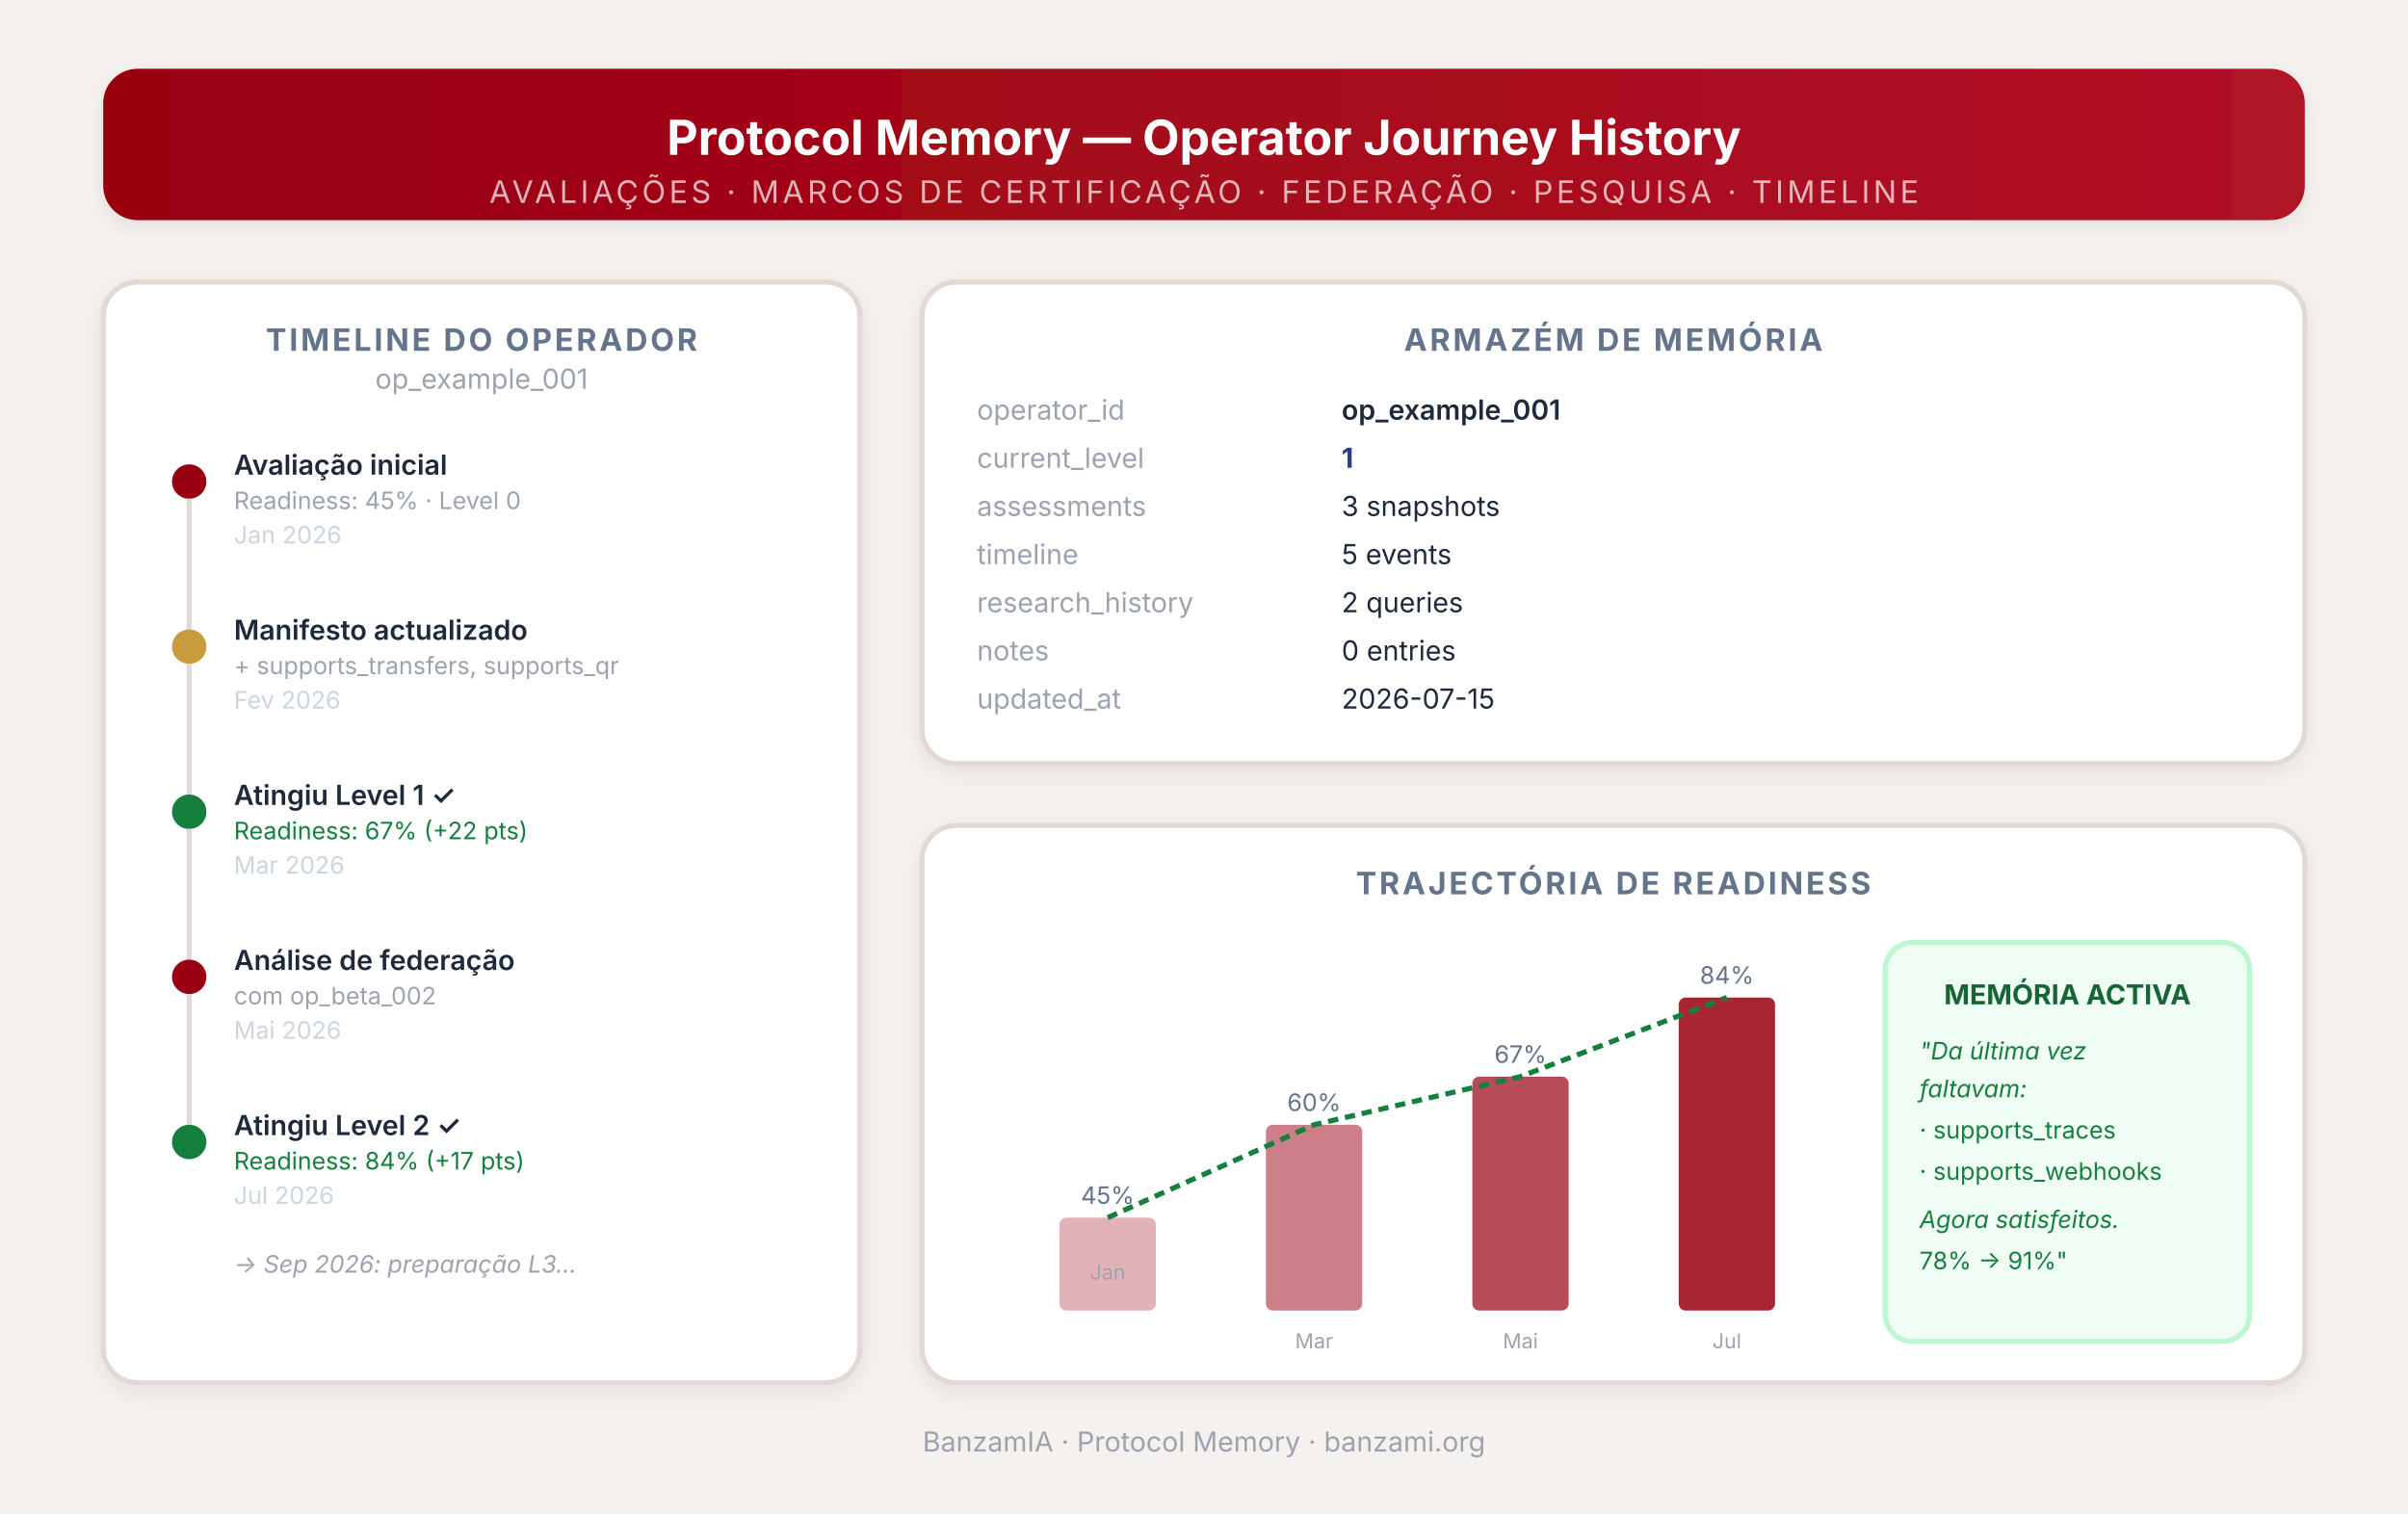
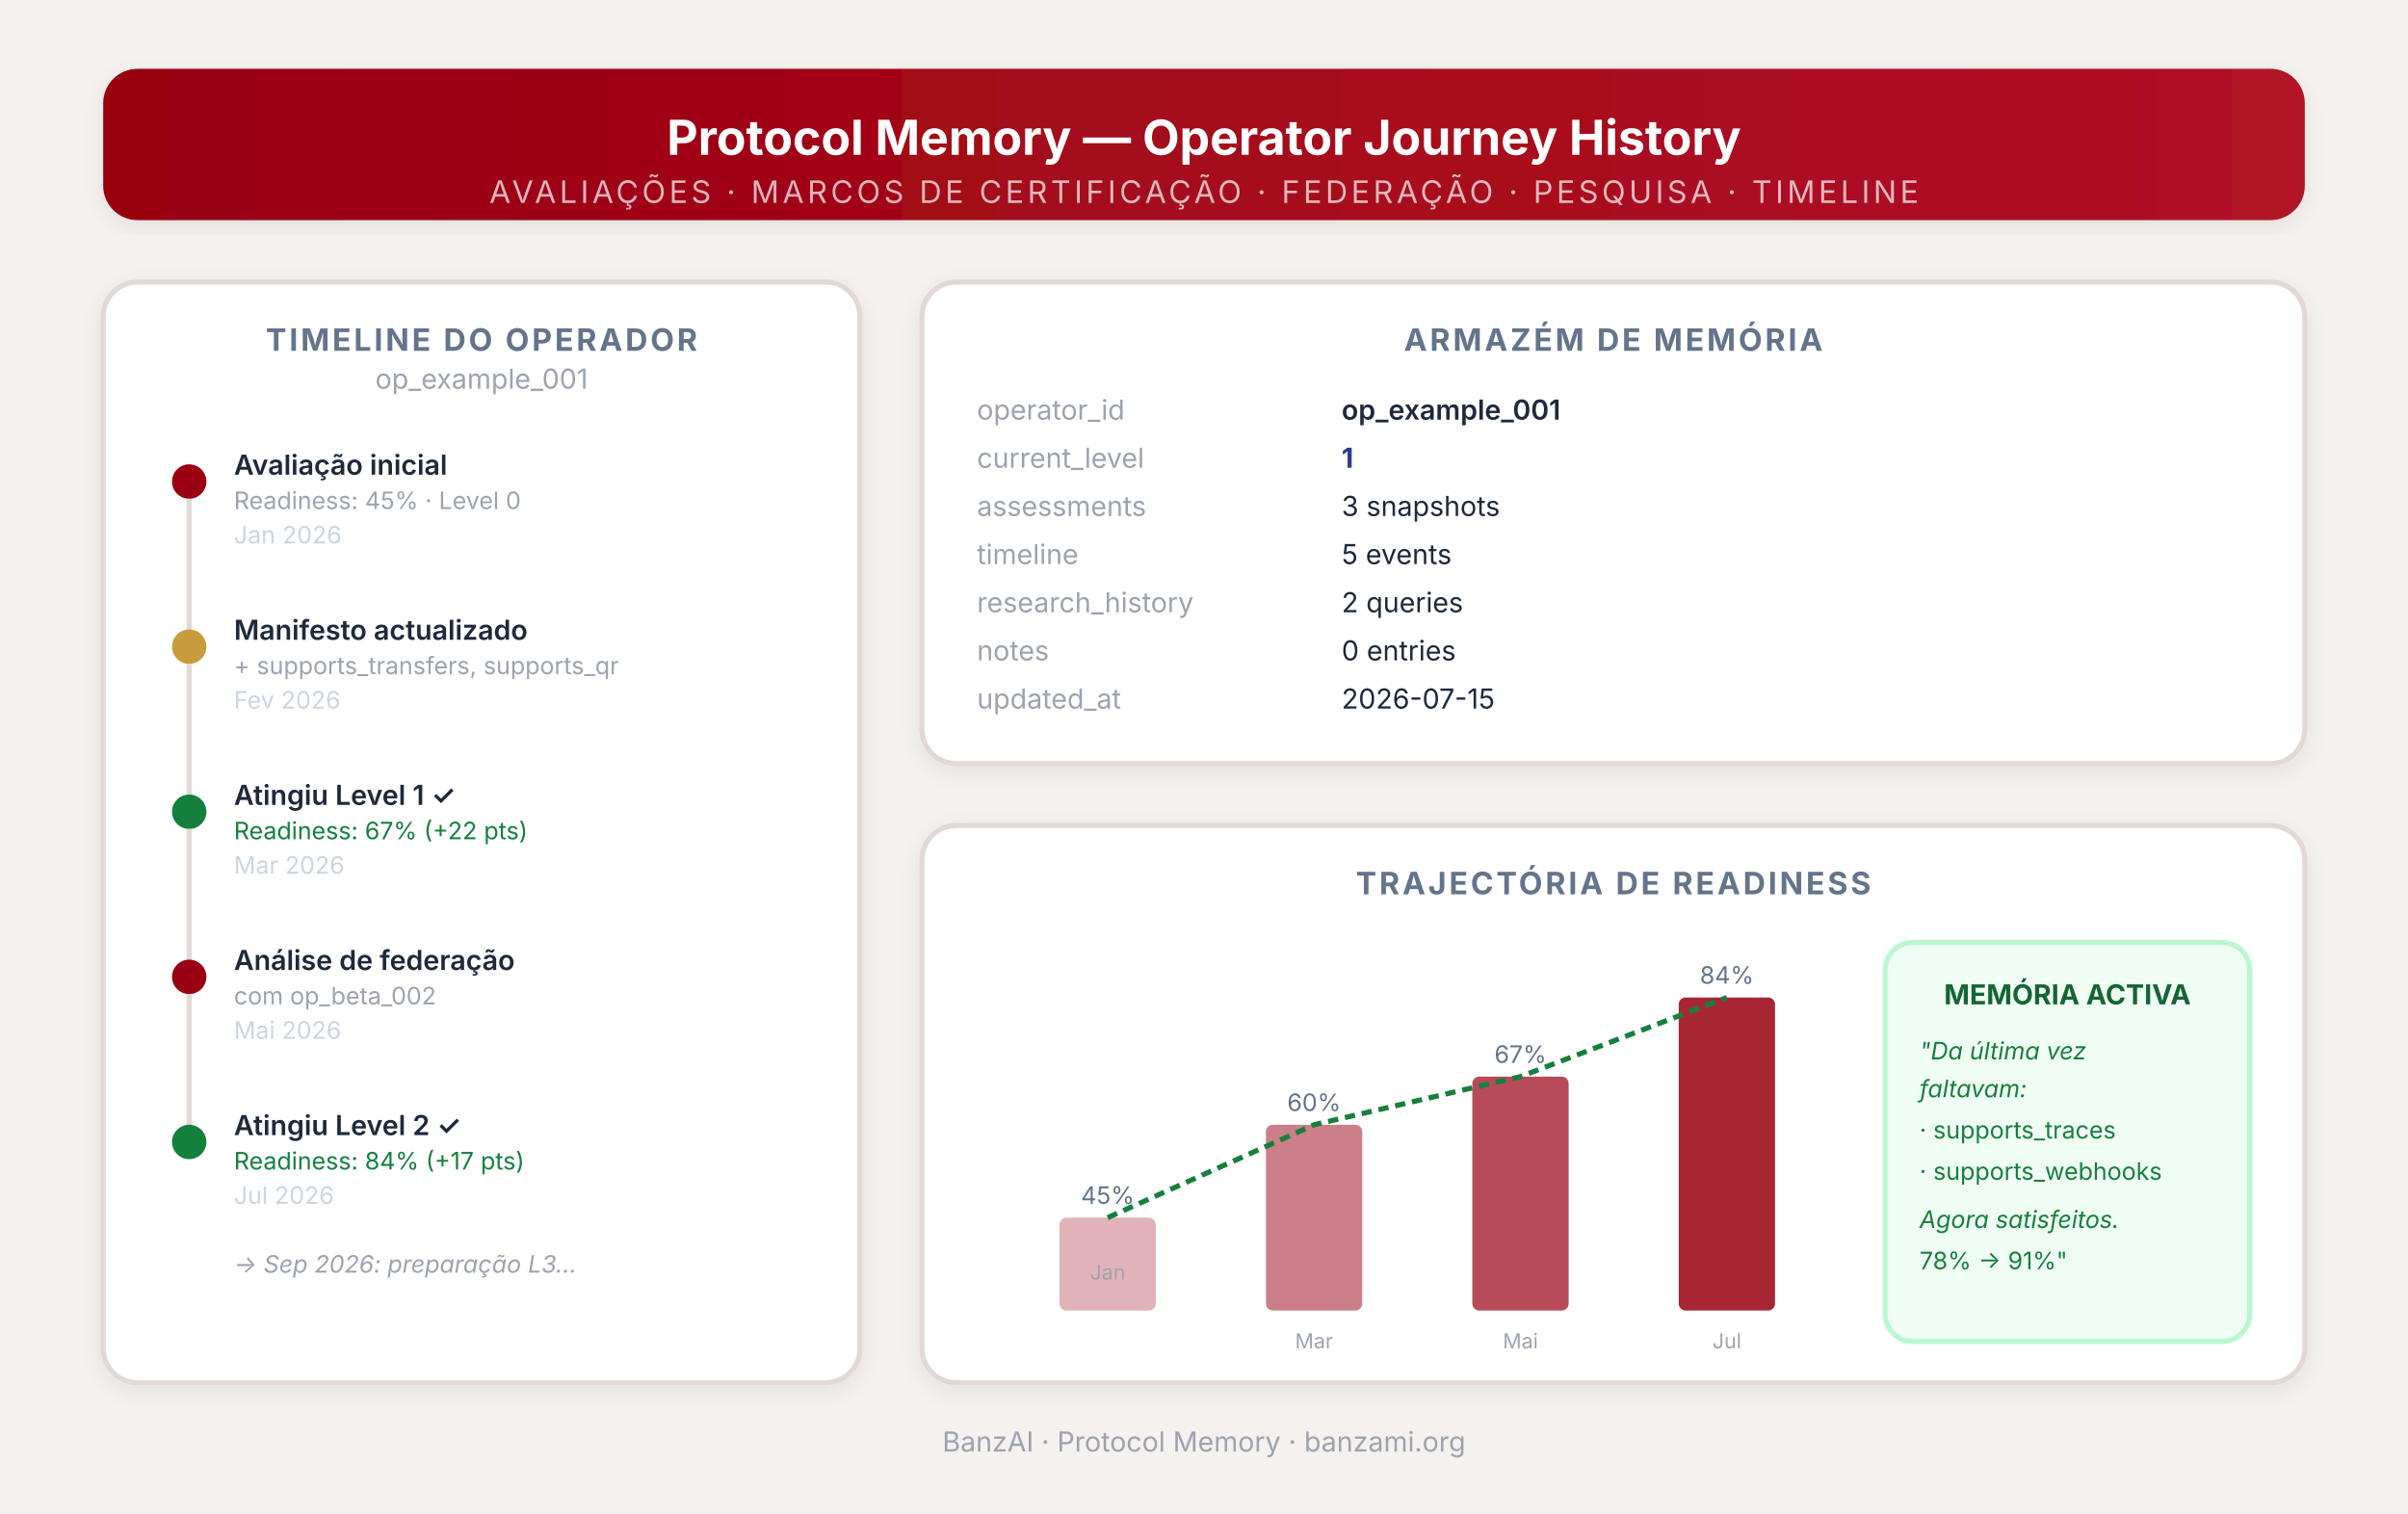
<svg xmlns="http://www.w3.org/2000/svg" viewBox="0 0 700 440" font-family="ui-sans-serif, system-ui, -apple-system, sans-serif">
  <defs>
    <linearGradient id="hG" x1="0%" y1="0%" x2="100%" y2="0%">
      <stop offset="0%" style="stop-color:#990011" />
      <stop offset="100%" style="stop-color:#B11226" />
    </linearGradient>
    <filter id="sh">
      <feDropShadow dx="0" dy="2" stdDeviation="3" flood-color="#00000012" />
    </filter>
  </defs>
  <rect width="700" height="440" fill="#F5F1EE" />
  <rect x="30" y="20" width="640" height="44" rx="10" fill="url(#hG)" filter="url(#sh)" />
  <text x="350" y="45" text-anchor="middle" fill="white" font-size="14" font-weight="700">Protocol Memory — Operator Journey History</text>
  <text x="350" y="59" text-anchor="middle" fill="rgba(255,255,255,0.7)" font-size="9" letter-spacing="1">AVALIAÇÕES · MARCOS DE CERTIFICAÇÃO · FEDERAÇÃO · PESQUISA · TIMELINE</text>
  <rect x="30" y="82" width="220" height="320" rx="10" fill="white" stroke="#E2D9D7" stroke-width="1.5" filter="url(#sh)" />
  <text x="140" y="102" text-anchor="middle" fill="#64748B" font-size="9" font-weight="700" letter-spacing="0.8">TIMELINE DO OPERADOR</text>
  <text x="140" y="113" text-anchor="middle" fill="#9CA3AF" font-size="8">op_example_001</text>
  <circle cx="55" cy="140" r="5" fill="#990011" />
  <line x1="55" y1="145" x2="55" y2="186" stroke="#E2D9D7" stroke-width="1.5" />
  <text x="68" y="138" fill="#1E293B" font-size="8" font-weight="600">Avaliação inicial</text>
  <text x="68" y="148" fill="#9CA3AF" font-size="7">Readiness: 45% · Level 0</text>
  <text x="68" y="158" fill="#CBD5E1" font-size="7">Jan 2026</text>
  <circle cx="55" cy="188" r="5" fill="#C89B3C" />
  <line x1="55" y1="193" x2="55" y2="234" stroke="#E2D9D7" stroke-width="1.5" />
  <text x="68" y="186" fill="#1E293B" font-size="8" font-weight="600">Manifesto actualizado</text>
  <text x="68" y="196" fill="#9CA3AF" font-size="7">+ supports_transfers, supports_qr</text>
  <text x="68" y="206" fill="#CBD5E1" font-size="7">Fev 2026</text>
  <circle cx="55" cy="236" r="5" fill="#15803D" />
  <line x1="55" y1="241" x2="55" y2="282" stroke="#E2D9D7" stroke-width="1.5" />
  <text x="68" y="234" fill="#1E293B" font-size="8" font-weight="600">Atingiu Level 1 ✓</text>
  <text x="68" y="244" fill="#15803D" font-size="7">Readiness: 67% (+22 pts)</text>
  <text x="68" y="254" fill="#CBD5E1" font-size="7">Mar 2026</text>
  <circle cx="55" cy="284" r="5" fill="#990011" />
  <line x1="55" y1="289" x2="55" y2="330" stroke="#E2D9D7" stroke-width="1.5" />
  <text x="68" y="282" fill="#1E293B" font-size="8" font-weight="600">Análise de federação</text>
  <text x="68" y="292" fill="#9CA3AF" font-size="7">com op_beta_002</text>
  <text x="68" y="302" fill="#CBD5E1" font-size="7">Mai 2026</text>
  <circle cx="55" cy="332" r="5" fill="#15803D" />
  <text x="68" y="330" fill="#1E293B" font-size="8" font-weight="600">Atingiu Level 2 ✓</text>
  <text x="68" y="340" fill="#15803D" font-size="7">Readiness: 84% (+17 pts)</text>
  <text x="68" y="350" fill="#CBD5E1" font-size="7">Jul 2026</text>
  <text x="68" y="370" fill="#9CA3AF" font-size="7" font-style="italic">→ Sep 2026: preparação L3…</text>
  <rect x="268" y="82" width="402" height="140" rx="10" fill="white" stroke="#E2D9D7" stroke-width="1.5" filter="url(#sh)" />
  <text x="469" y="102" text-anchor="middle" fill="#64748B" font-size="9" font-weight="700" letter-spacing="0.8">ARMAZÉM DE MEMÓRIA</text>
  <text x="284" y="122" fill="#9CA3AF" font-size="8">operator_id</text>
  <text x="390" y="122" fill="#1E293B" font-size="8" font-weight="600">op_example_001</text>
  <text x="284" y="136" fill="#9CA3AF" font-size="8">current_level</text>
  <text x="390" y="136" fill="#2A3A8C" font-size="8" font-weight="700">1</text>
  <text x="284" y="150" fill="#9CA3AF" font-size="8">assessments</text>
  <text x="390" y="150" fill="#1E293B" font-size="8">3 snapshots</text>
  <text x="284" y="164" fill="#9CA3AF" font-size="8">timeline</text>
  <text x="390" y="164" fill="#1E293B" font-size="8">5 events</text>
  <text x="284" y="178" fill="#9CA3AF" font-size="8">research_history</text>
  <text x="390" y="178" fill="#1E293B" font-size="8">2 queries</text>
  <text x="284" y="192" fill="#9CA3AF" font-size="8">notes</text>
  <text x="390" y="192" fill="#1E293B" font-size="8">0 entries</text>
  <text x="284" y="206" fill="#9CA3AF" font-size="8">updated_at</text>
  <text x="390" y="206" fill="#1E293B" font-size="8">2026-07-15</text>
  <rect x="268" y="240" width="402" height="162" rx="10" fill="white" stroke="#E2D9D7" stroke-width="1.5" filter="url(#sh)" />
  <text x="469" y="260" text-anchor="middle" fill="#64748B" font-size="9" font-weight="700" letter-spacing="0.8">TRAJECTÓRIA DE READINESS</text>
  <rect x="308" y="354" width="28" height="27" rx="2" fill="#990011" opacity="0.3" />
  <text x="322" y="350" text-anchor="middle" fill="#64748B" font-size="7">45%</text>
  <text x="322" y="372" text-anchor="middle" fill="#9CA3AF" font-size="6">Jan</text>
  <rect x="368" y="327" width="28" height="54" rx="2" fill="#990011" opacity="0.5" />
  <text x="382" y="323" text-anchor="middle" fill="#64748B" font-size="7">60%</text>
  <text x="382" y="392" text-anchor="middle" fill="#9CA3AF" font-size="6">Mar</text>
  <rect x="428" y="313" width="28" height="68" rx="2" fill="#990011" opacity="0.7" />
  <text x="442" y="309" text-anchor="middle" fill="#64748B" font-size="7">67%</text>
  <text x="442" y="392" text-anchor="middle" fill="#9CA3AF" font-size="6">Mai</text>
  <rect x="488" y="290" width="28" height="91" rx="2" fill="#990011" opacity="0.85" />
  <text x="502" y="286" text-anchor="middle" fill="#64748B" font-size="7">84%</text>
  <text x="502" y="392" text-anchor="middle" fill="#9CA3AF" font-size="6">Jul</text>
  <polyline points="322,354 382,327 442,313 502,290" fill="none" stroke="#15803D" stroke-width="1.5" stroke-dasharray="3,2" />
  <rect x="548" y="274" width="106" height="116" rx="8" fill="#F0FDF4" stroke="#BBF7D0" stroke-width="1.5" />
  <text x="601" y="292" text-anchor="middle" fill="#166534" font-size="8" font-weight="700">MEMÓRIA ACTIVA</text>
  <text x="558" y="308" fill="#15803D" font-size="7" font-style="italic">"Da última vez</text>
  <text x="558" y="319" fill="#15803D" font-size="7" font-style="italic">faltavam:</text>
  <text x="558" y="331" fill="#15803D" font-size="7">· supports_traces</text>
  <text x="558" y="343" fill="#15803D" font-size="7">· supports_webhooks</text>
  <text x="558" y="357" fill="#15803D" font-size="7" font-style="italic">Agora satisfeitos.</text>
  <text x="558" y="369" fill="#15803D" font-size="7">78% → 91%"</text>
-   <text x="350" y="422" text-anchor="middle" fill="#9CA3AF" font-size="8">BanzamIA · Protocol Memory · banzami.org</text>
+   <text x="350" y="422" text-anchor="middle" fill="#9CA3AF" font-size="8">BanzAI · Protocol Memory · banzami.org</text>
</svg>
